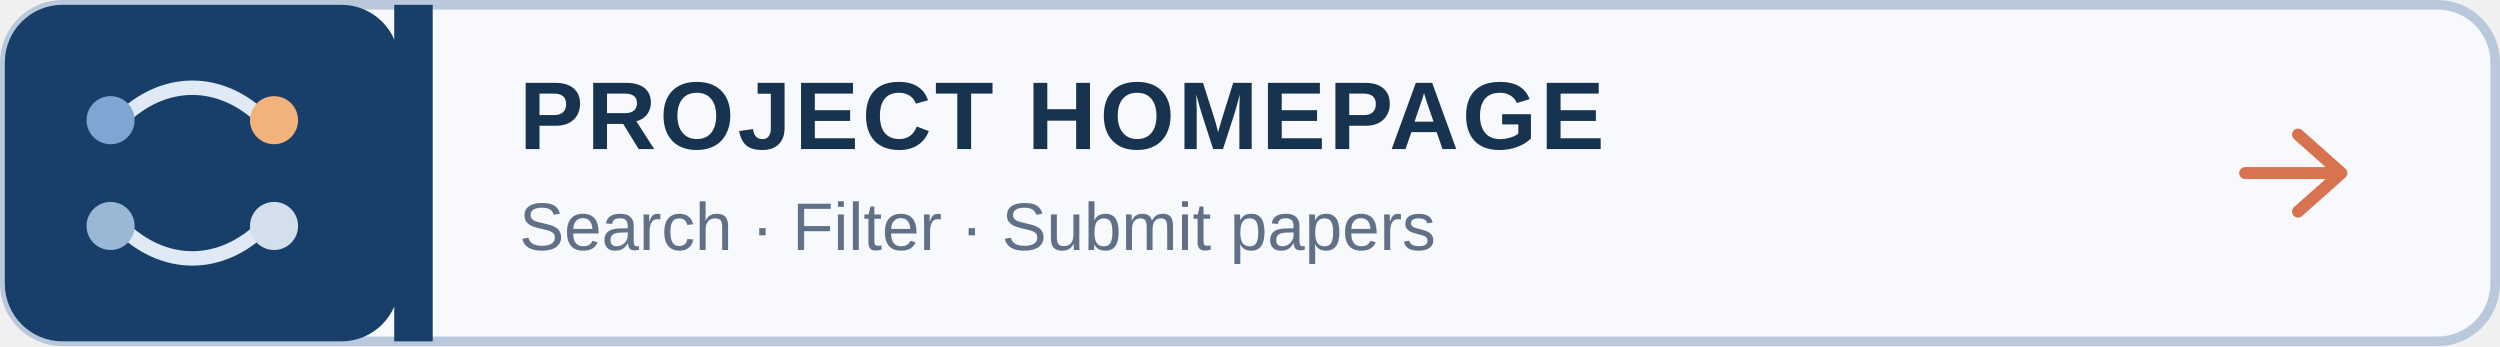
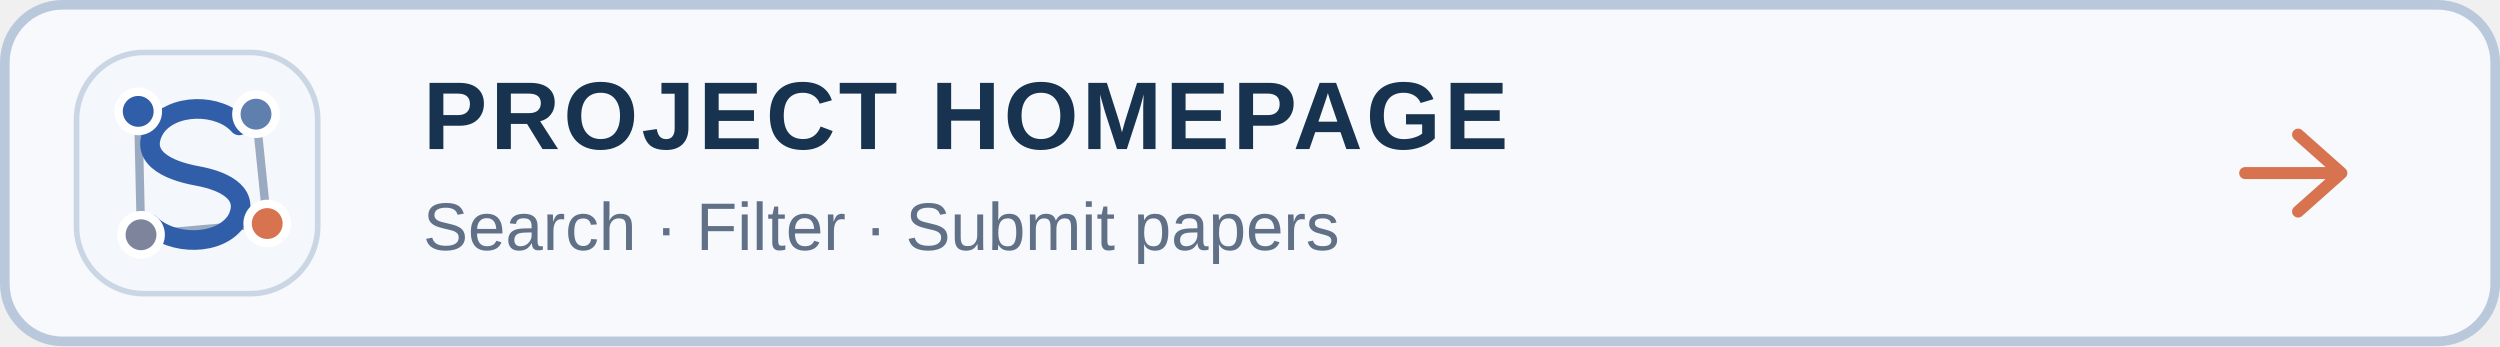
<svg xmlns="http://www.w3.org/2000/svg" width="520" height="72" viewBox="0 0 520 72" role="img" aria-labelledby="title desc">
  <rect x="1" y="1" width="518" height="70" rx="12" fill="#f7f9fc" stroke="#b9c8db" stroke-width="2" />
-   <rect x="1" y="1" width="82" height="70" rx="12" fill="#173f69" />
-   <path d="M82 1h8v70h-8z" fill="#173f69" />
-   <path d="M25 25c9-9 21-9 30 0M25 47c9 9 21 9 30 0" fill="none" stroke="#dfeaf6" stroke-width="3" stroke-linecap="round" />
-   <circle cx="23" cy="25" r="5" fill="#7ea6d2" />
-   <circle cx="57" cy="25" r="5" fill="#f3b27c" />
-   <circle cx="23" cy="47" r="5" fill="#9ab7d5" />
-   <circle cx="57" cy="47" r="5" fill="#d4dfec" />
-   <text x="108" y="31" fill="#17334f" font-family="Arial, Helvetica, sans-serif" font-size="20" font-weight="700" letter-spacing=".7">PROJECT HOMEPAGE</text>
-   <text x="108" y="52" fill="#607087" font-family="Arial, Helvetica, sans-serif" font-size="14">Search · Filter · Submit papers</text>
+   <g transform="translate(13 8) scale(.583333)">
+     <rect x="5" y="5" width="86" height="86" rx="24" fill="#f4f7fb" stroke="#cbd6e5" stroke-width="2" />
+     <path d="M27 26L69 27M69 27L73 66M73 66L28 70M28 70L27 26" fill="none" stroke="#9aabc1" stroke-width="3" stroke-linecap="round" />
+     <path d="M63 31C56 23 39 23 33 32C27 42 37 47 48 49C59 51 67 56 62 65C56 74 39 74 31 66" fill="none" stroke="#315ea8" stroke-width="7" stroke-linecap="round" />
+     <circle cx="27" cy="26" r="7" fill="#315ea8" stroke="#fff" stroke-width="3" />
+     <circle cx="69" cy="27" r="7" fill="#5f7fae" stroke="#fff" stroke-width="3" />
+     <circle cx="73" cy="66" r="7" fill="#d8734f" stroke="#fff" stroke-width="3" />
+     <circle cx="28" cy="70" r="7" fill="#7d849b" stroke="#fff" stroke-width="3" />
+   </g>
+   <text x="88" y="31" fill="#17334f" font-family="Arial, Helvetica, sans-serif" font-size="20" font-weight="700" letter-spacing=".7">PROJECT HOMEPAGE</text>
+   <text x="88" y="52" fill="#607087" font-family="Arial, Helvetica, sans-serif" font-size="14">Search · Filter · Submit papers</text>
  <path d="M478 28l9 8-9 8M486 36h-19" fill="none" stroke="#d8734f" stroke-width="2.5" stroke-linecap="round" stroke-linejoin="round" />
</svg>
